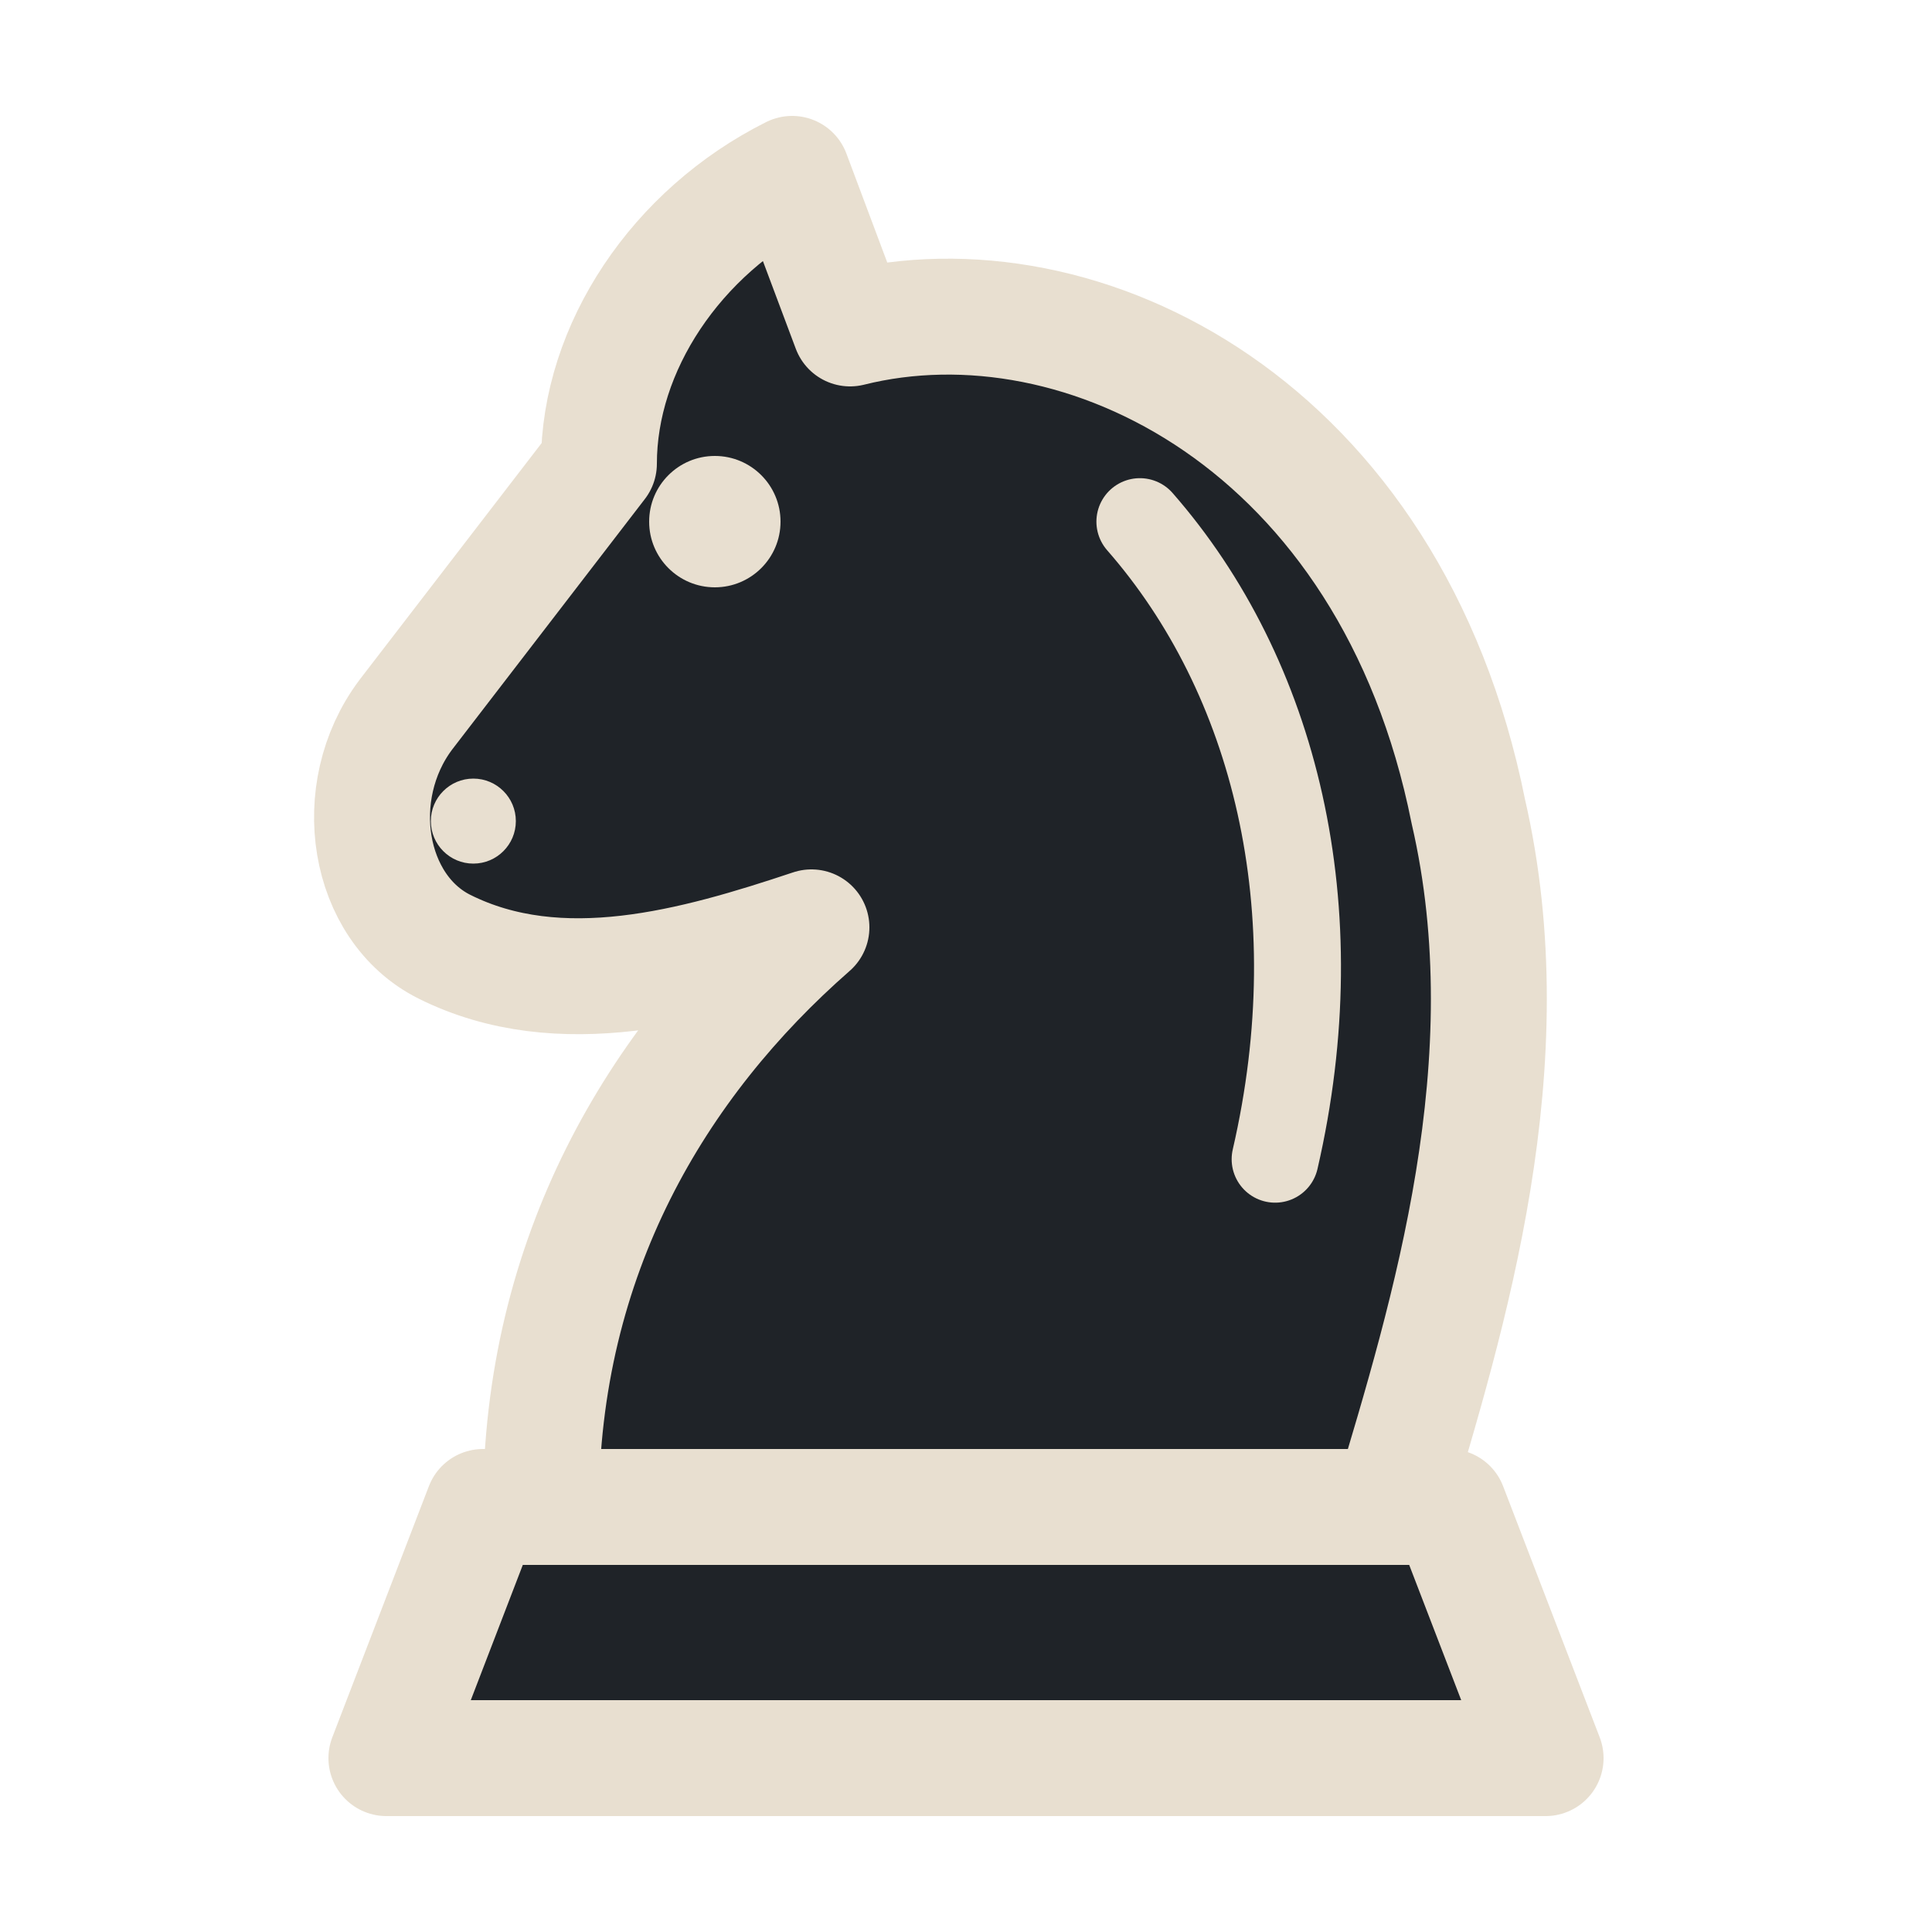
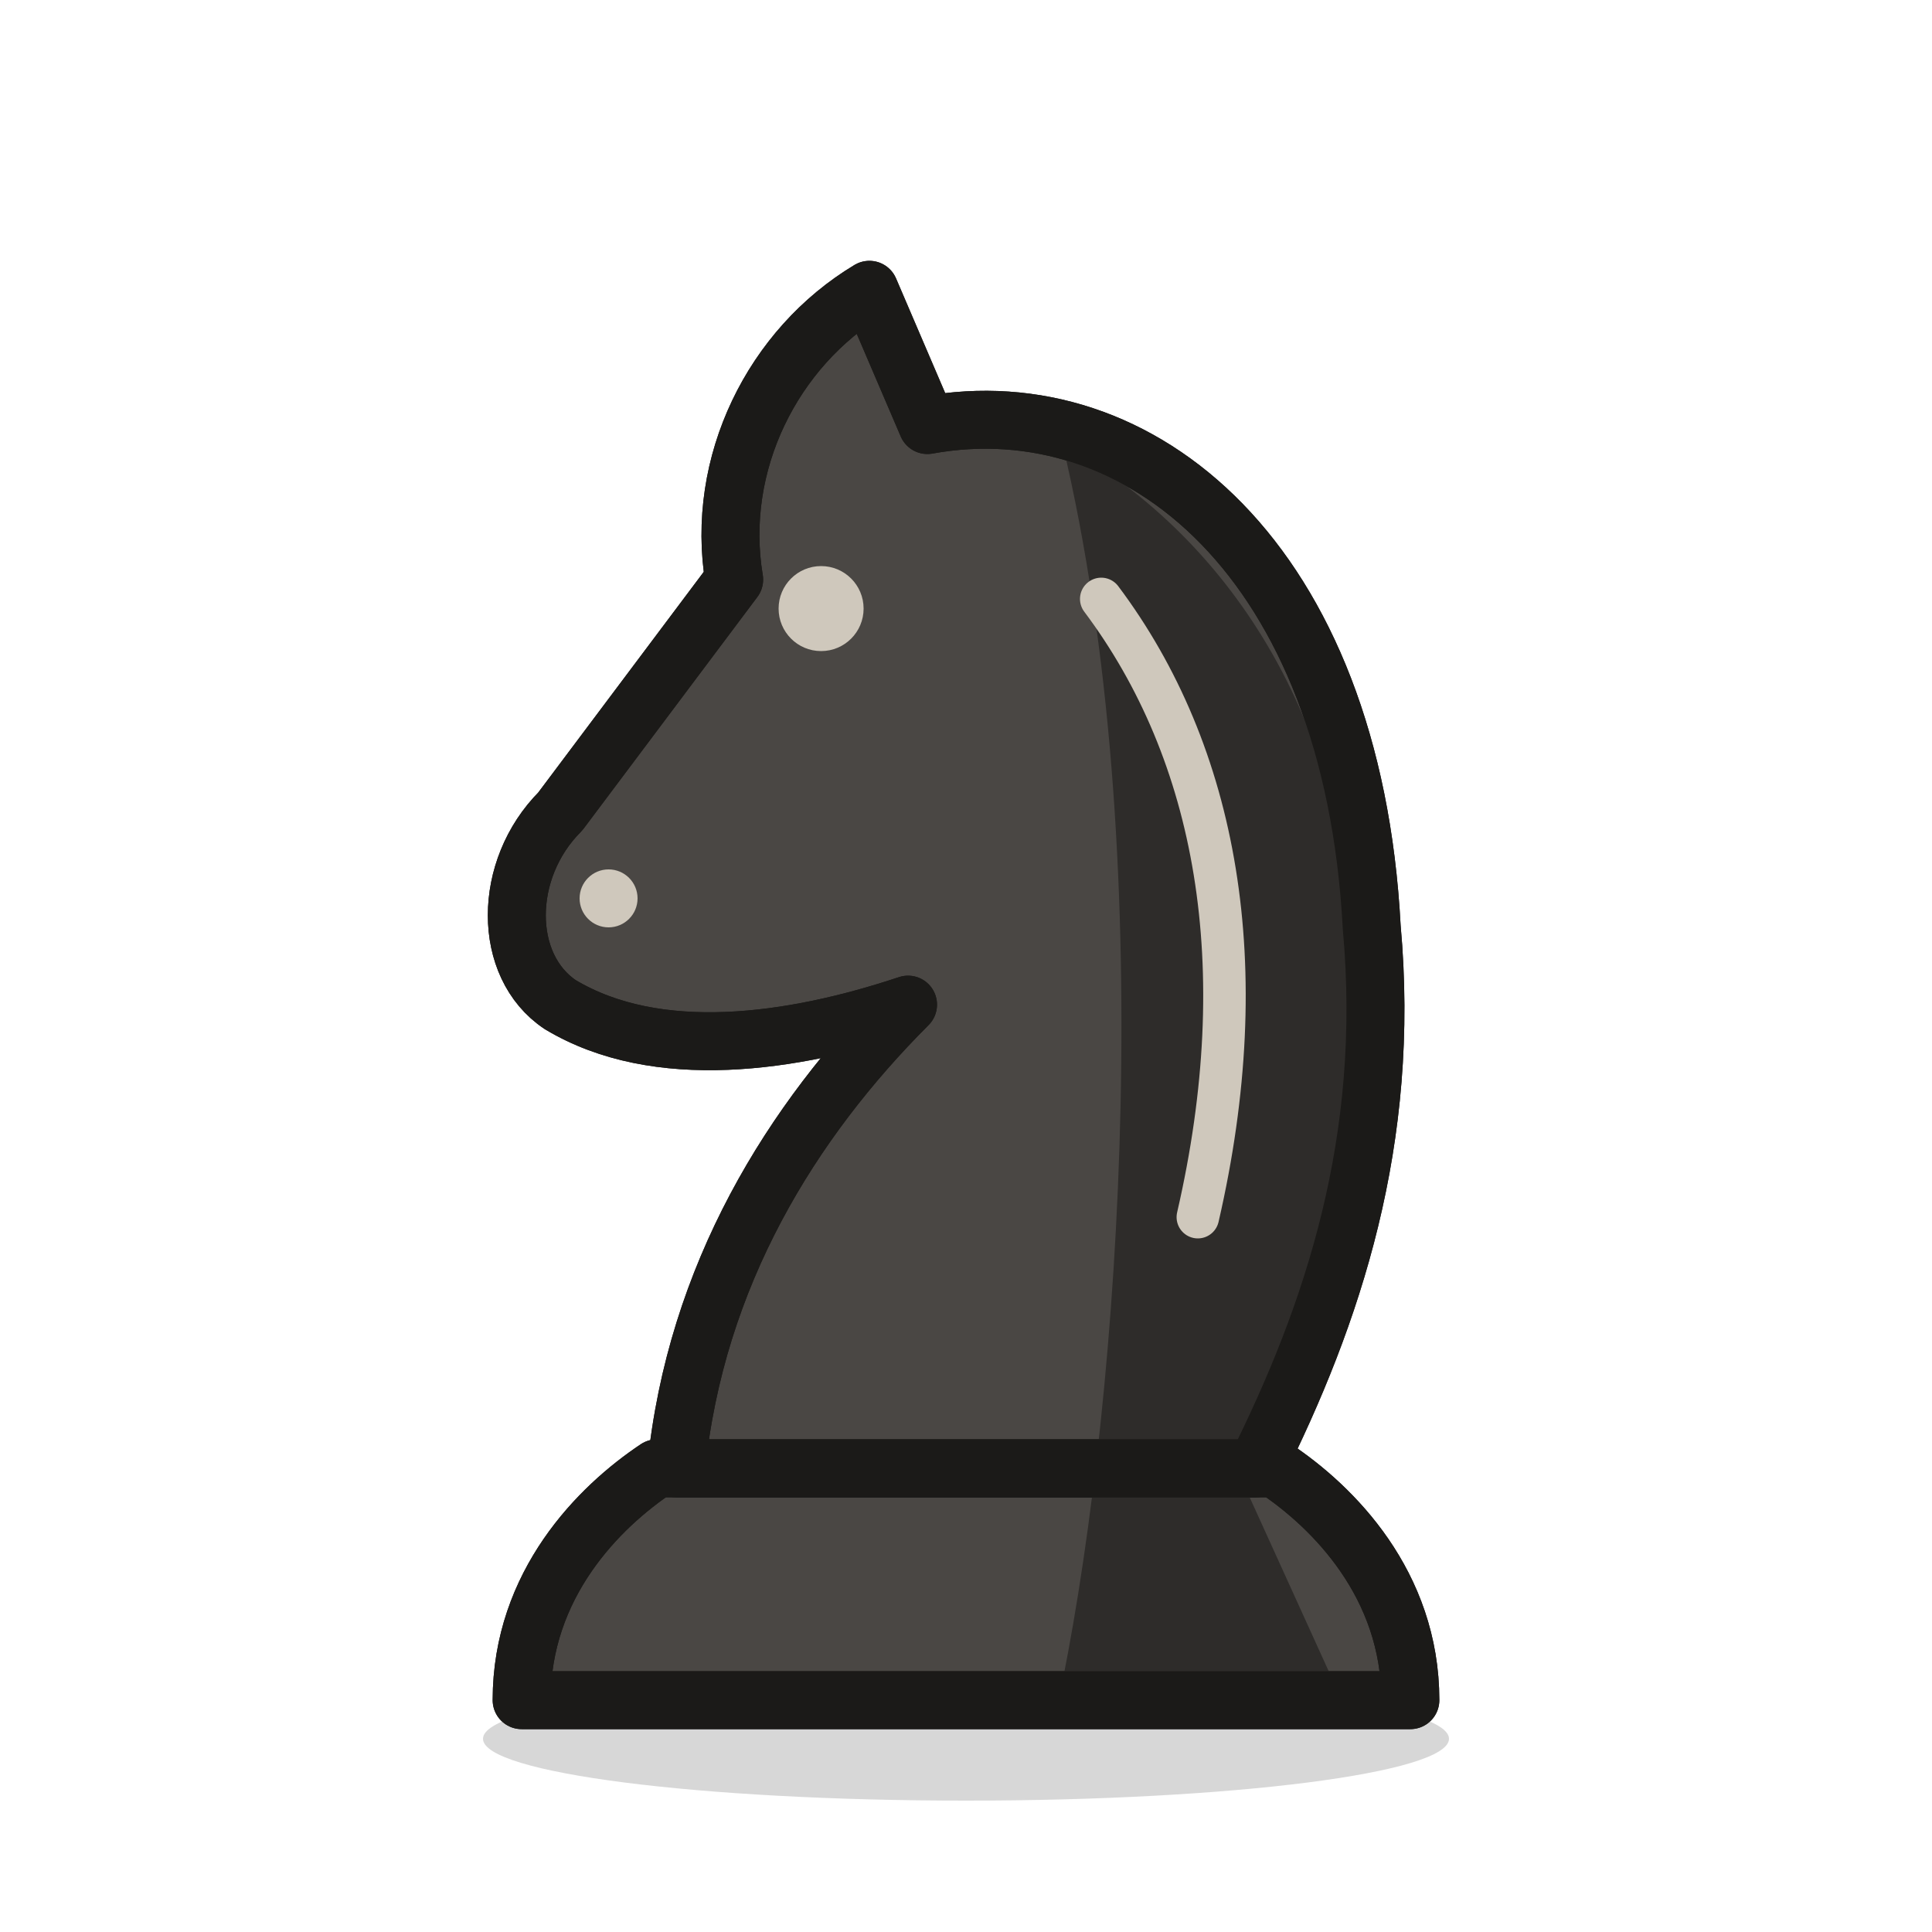
<svg xmlns="http://www.w3.org/2000/svg" viewBox="0 0 100 100">
-   <g fill="#1f2328" stroke="#e8dfd0" stroke-width="6" stroke-linejoin="round" stroke-linecap="round">
-     <path d="M 20 91 L 80 91 L 75 78 L 25 78 Z" />
-     <path d="M 28 78 C 28 65, 34 55, 42 48 C 36 50, 29 52, 23 49 C 19 47, 18 41, 21 37 L 31 24 C 31 18, 35 12, 41 9 L 44 17 C 56 14, 72 22, 76 42 C 79 55, 75 68, 72 78 Z" />
+   <ellipse cx="50" cy="90" rx="25" ry="3.2" fill="rgb(0 0 0 / 0.16)" />
+   <g stroke="#1b1a18" stroke-width="3" stroke-linejoin="round" stroke-linecap="round">
+     <path d="M 27 88 C 27 82, 31 78, 34 76 L 66 76 C 69 78, 73 82, 73 88 Z" fill="#4a4744" />
+     <path d="M 35 76 C 36 66, 41 58, 47 52 C 41 54, 34 55, 29 52 C 26 50, 26 45, 29 42 L 38 30 C 37 24, 40 18, 45 15 L 48 22 C 59 20, 70 29, 71 48 C 72 59, 69 68, 65 76 Z" fill="#4a4744" />
+     <path d="M 55 23 C 64 28, 70 38, 70 50 C 70 61, 67 69, 64 76 L 69 87 L 55 87 C 58 72, 60 44, 55 23 Z" fill="#2e2c2a" stroke="none" />
+     <path d="M 27 88 C 27 82, 31 78, 34 76 L 66 76 C 69 78, 73 82, 73 88 Z" fill="none" />
+     <path d="M 35 76 C 36 66, 41 58, 47 52 C 41 54, 34 55, 29 52 C 26 50, 26 45, 29 42 L 38 30 C 37 24, 40 18, 45 15 L 48 22 C 59 20, 70 29, 71 48 C 72 59, 69 68, 65 76 Z" fill="none" />
  </g>
-   <circle cx="37" cy="27" r="3.4" fill="#e8dfd0" />
-   <circle cx="24.5" cy="42.5" r="2.2" fill="#e8dfd0" />
-   <path d="M 59 27 C 66 35, 69 47, 66 60" fill="none" stroke="#e8dfd0" stroke-width="4.5" stroke-linecap="round" />
+   <circle cx="42.5" cy="31.5" r="2.2" fill="#cfc8bc" />
+   <circle cx="31.5" cy="46.5" r="1.5" fill="#cfc8bc" />
+   <path d="M 57 31 C 63 39, 65 50, 62 63" fill="none" stroke="#cfc8bc" stroke-width="2.2" stroke-linecap="round" />
</svg>
